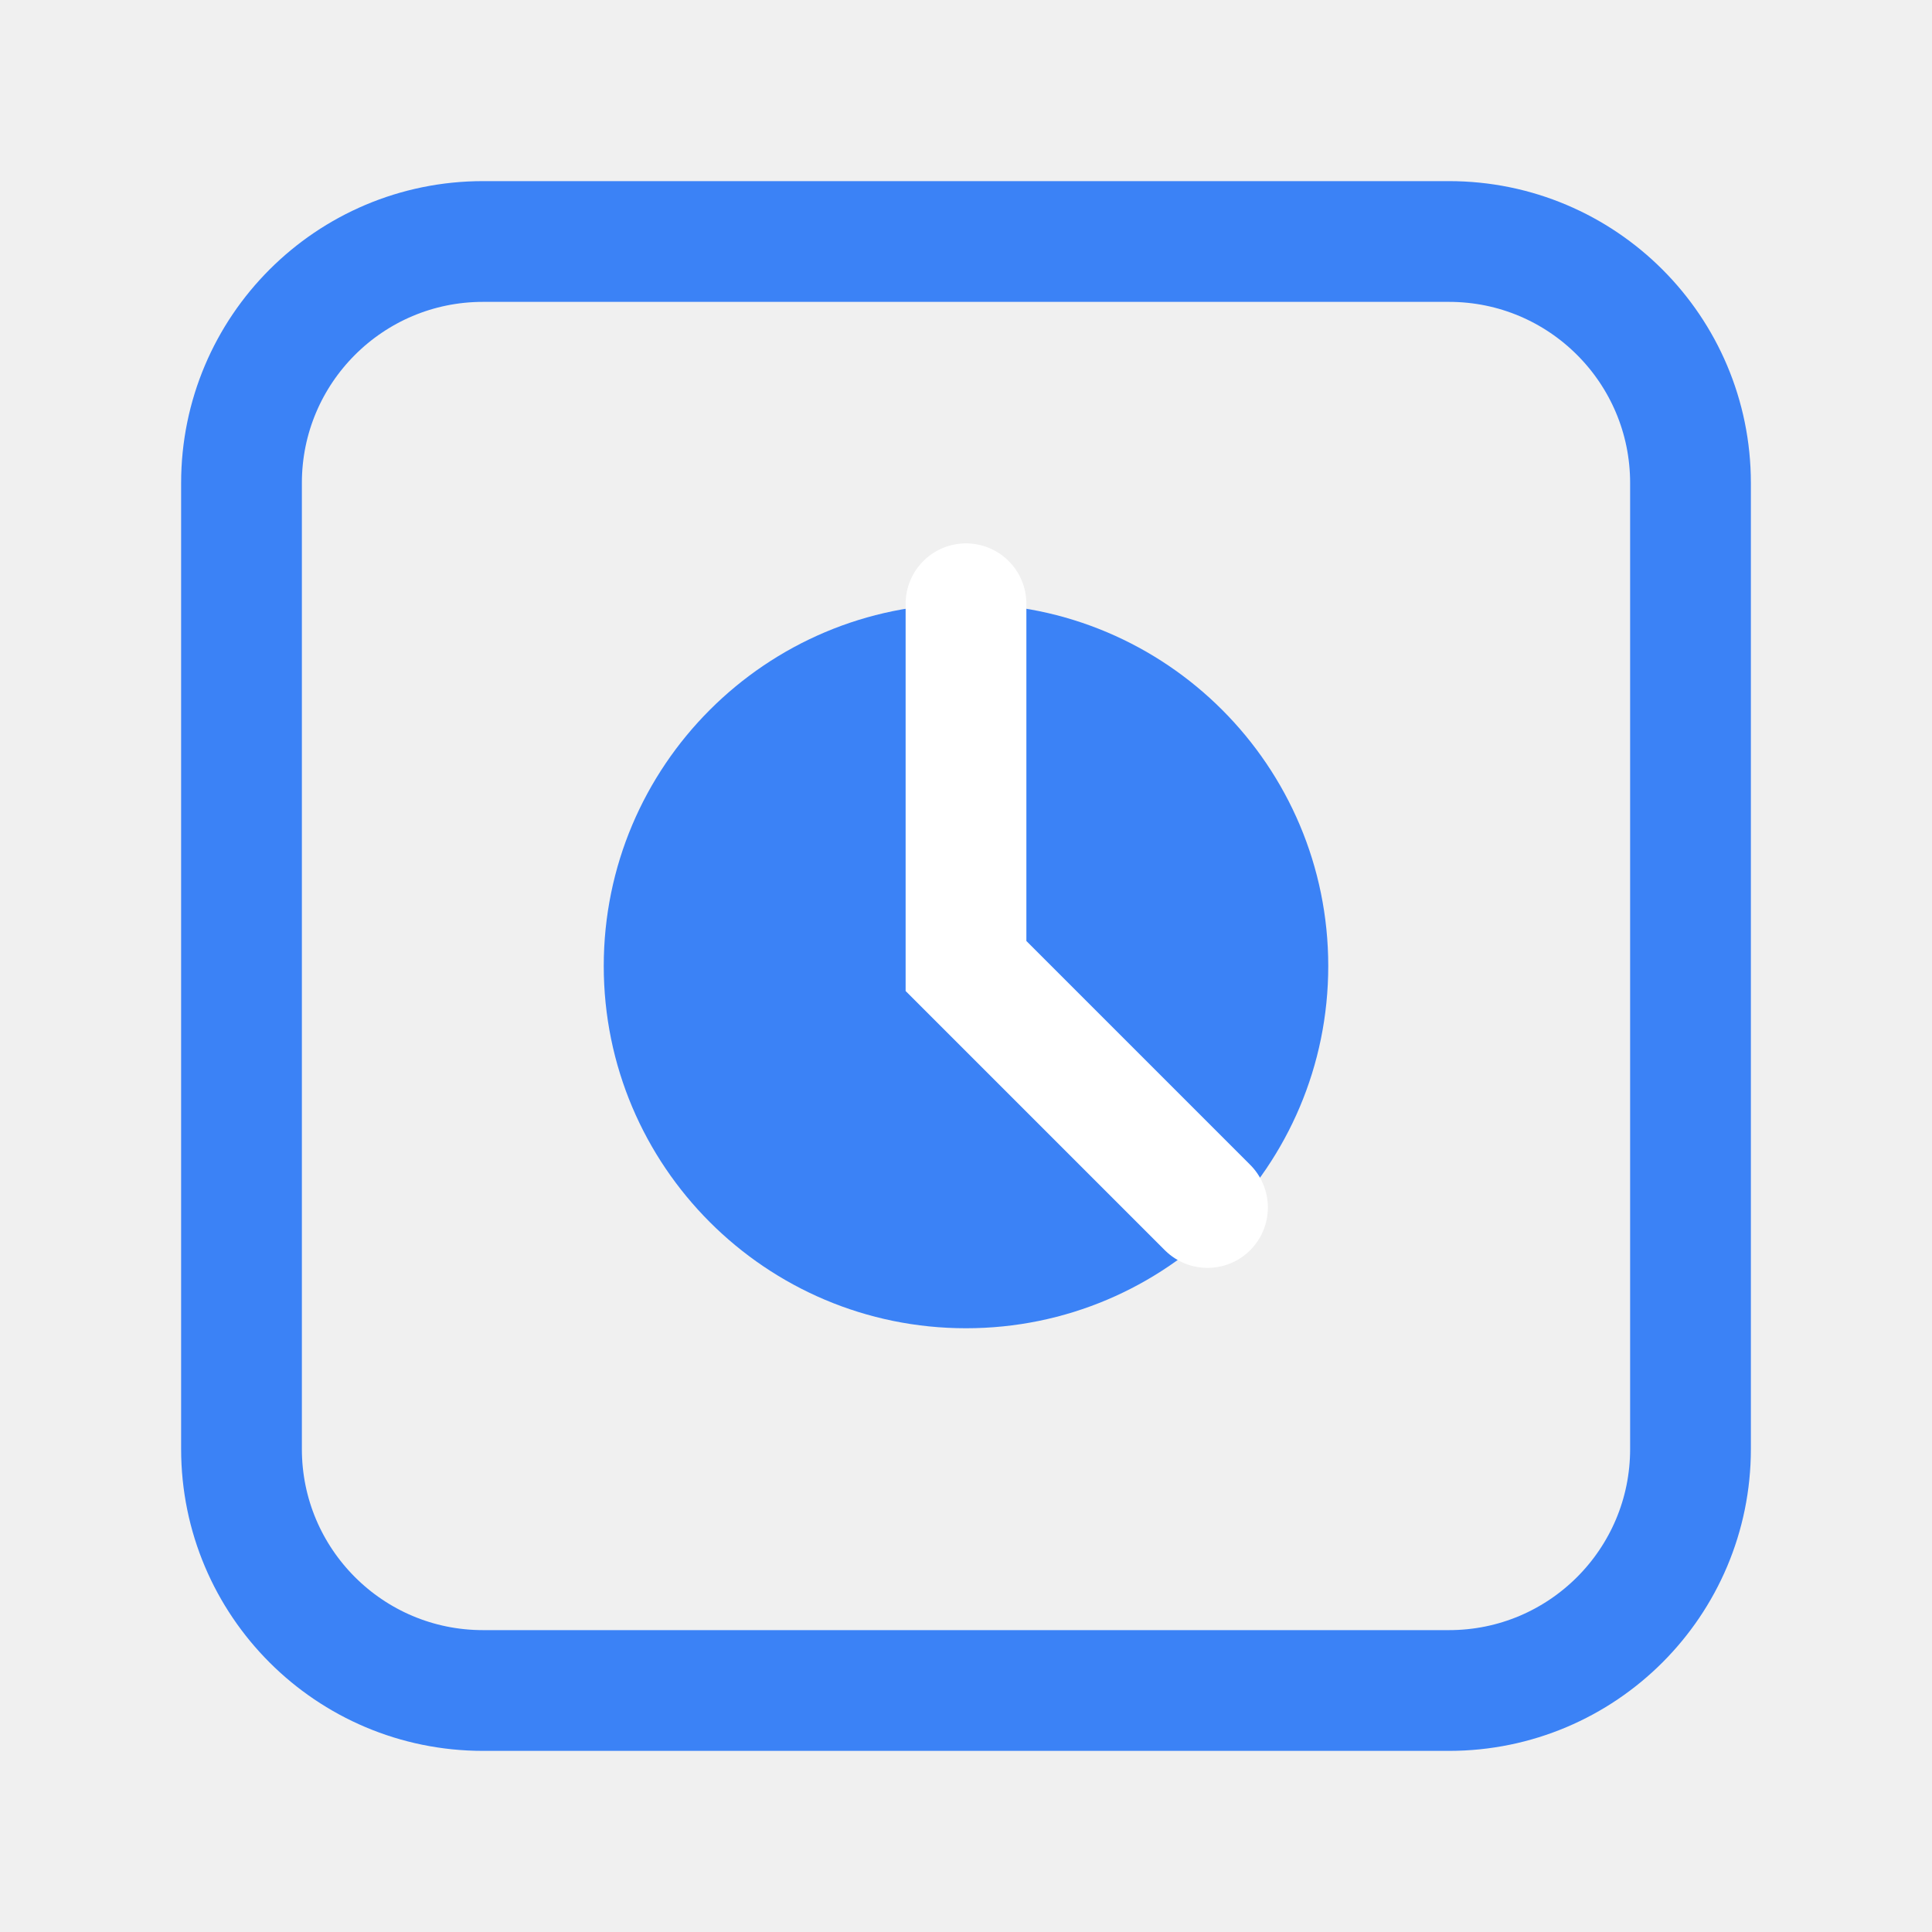
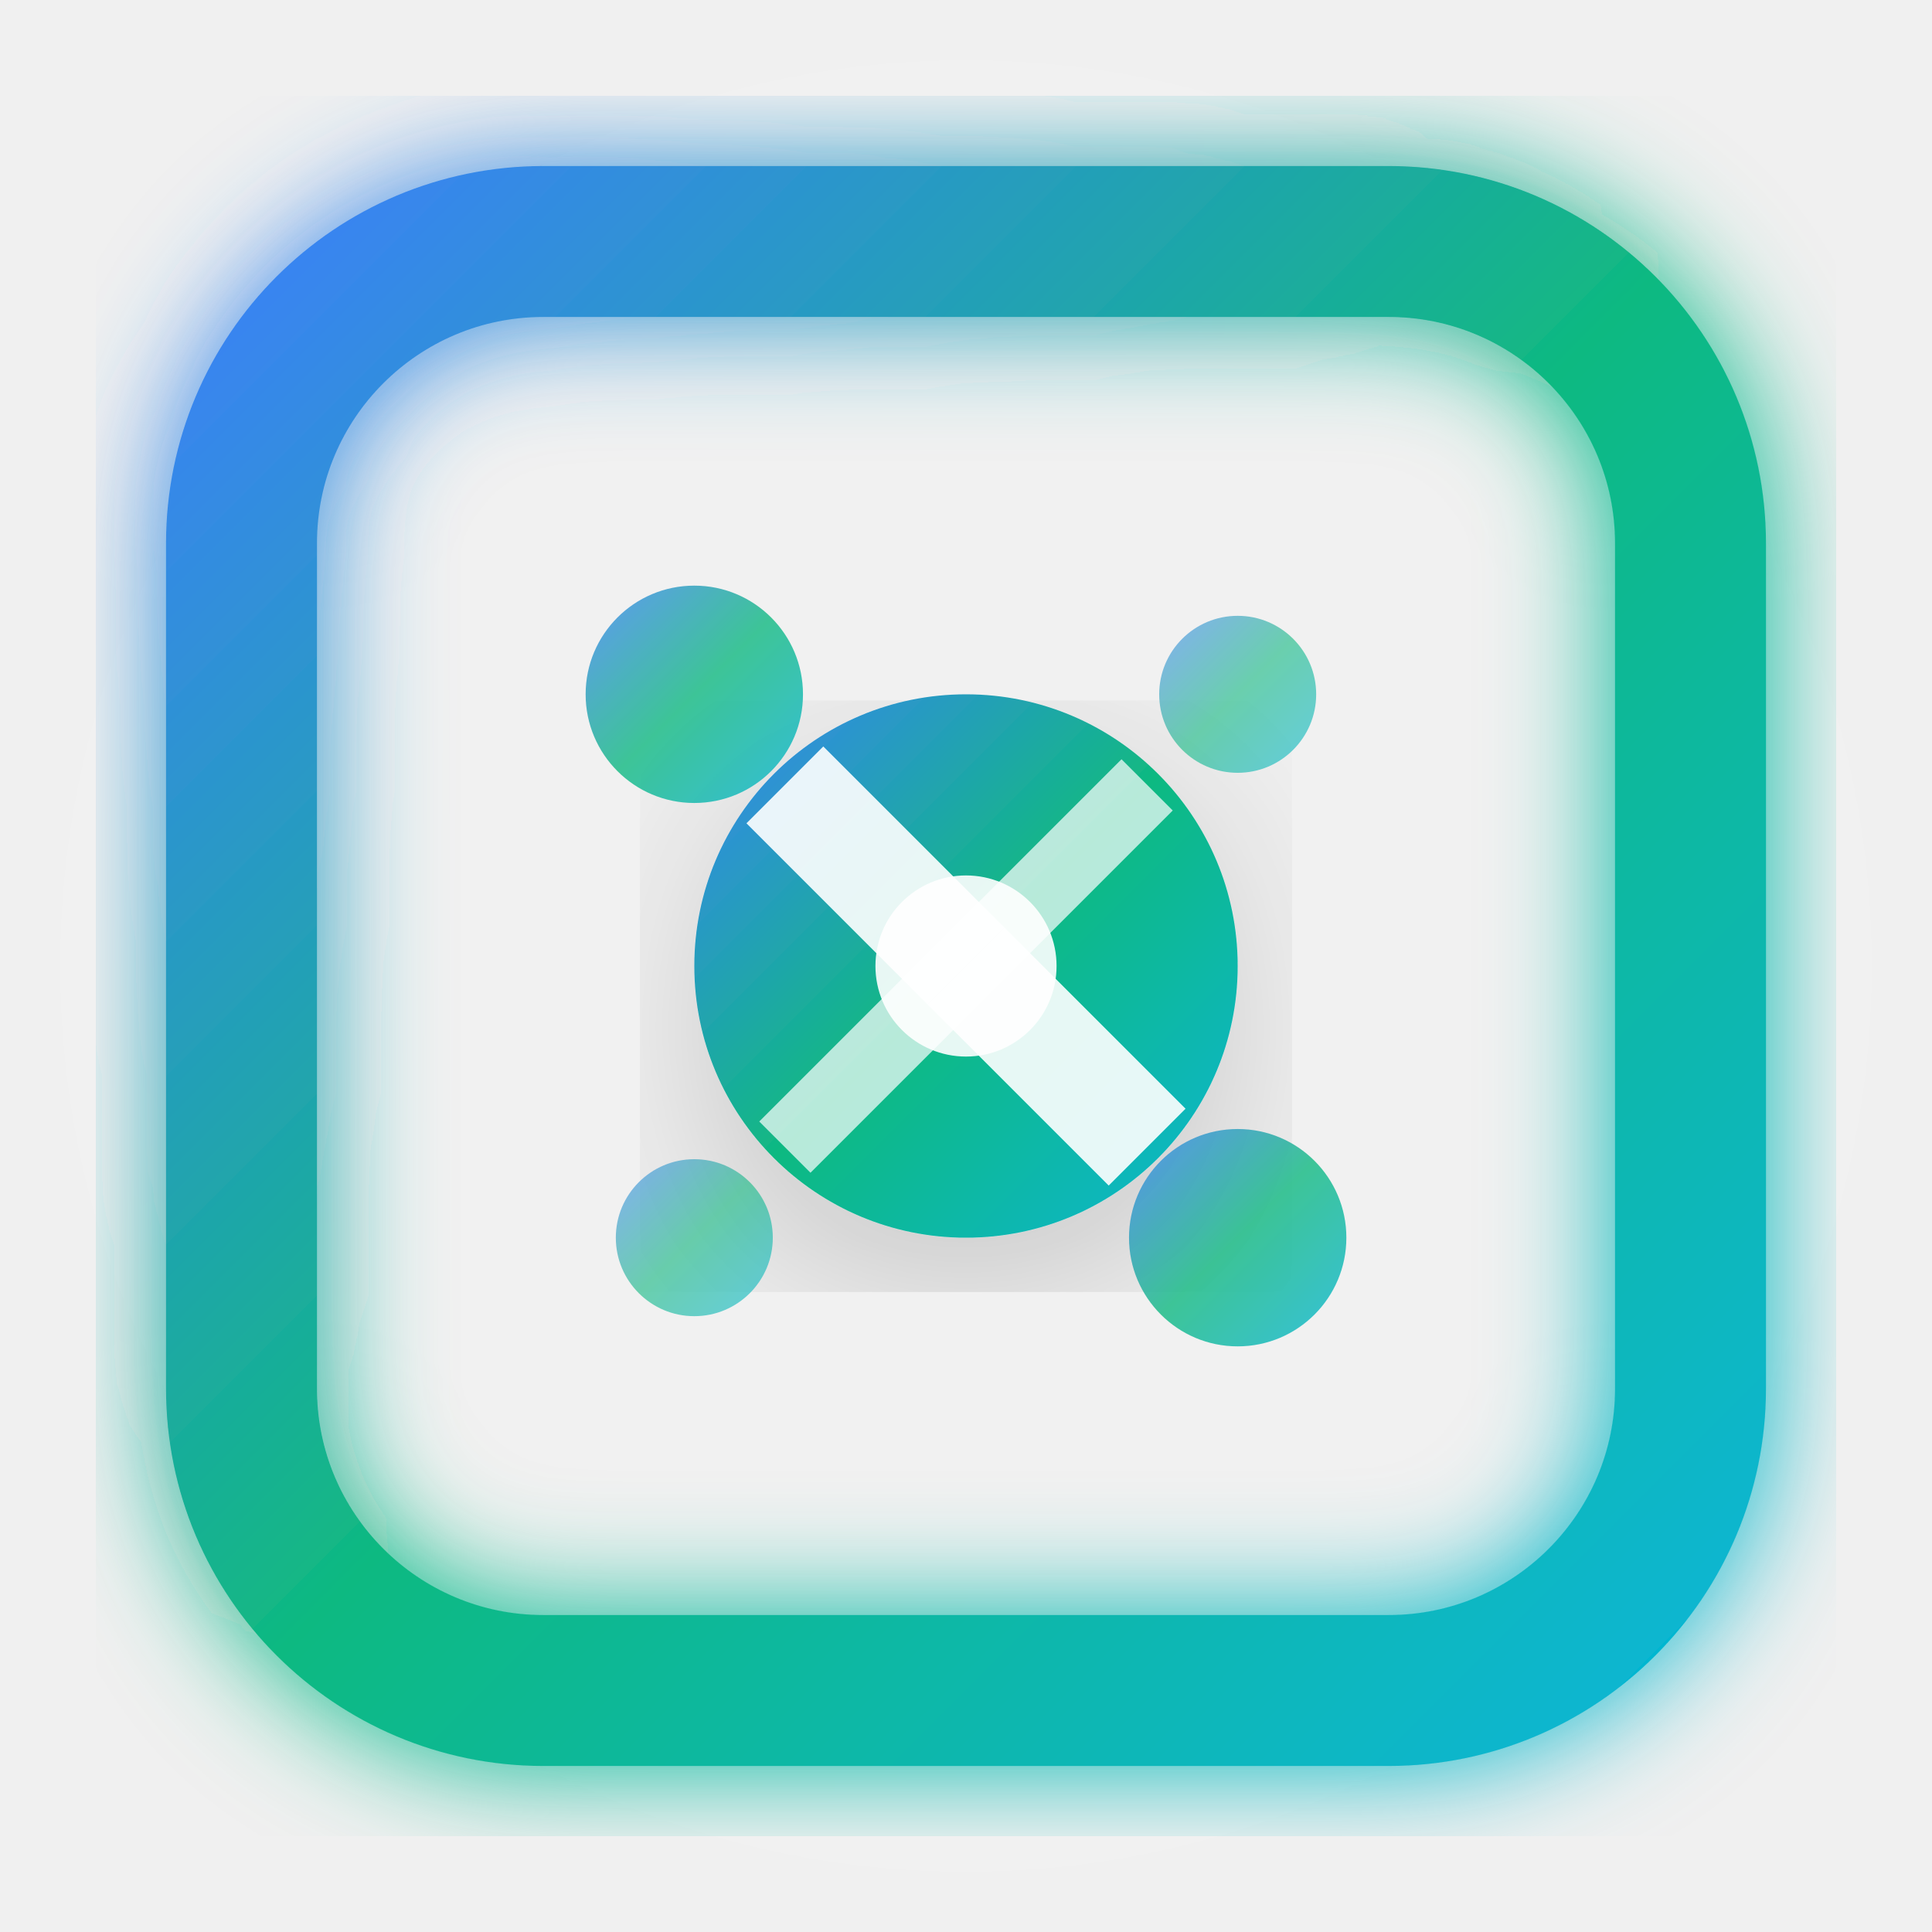
<svg xmlns="http://www.w3.org/2000/svg" width="32" height="32" viewBox="0 0 32 32" fill="none">
-   <rect x="4" y="4" width="24" height="24" rx="4" stroke="#3B82F6" stroke-width="2" />
-   <circle cx="16" cy="16" r="6" fill="#3B82F6" />
-   <path d="M16 10V16L20 20" stroke="white" stroke-width="2" stroke-linecap="round" />
+   <defs>
+     <linearGradient id="faviconGradient" x1="0%" y1="0%" x2="100%" y2="100%">
+       <stop offset="0%" style="stop-color:#3B82F6;stop-opacity:1" />
+       <stop offset="50%" style="stop-color:#10B981;stop-opacity:1" />
+       <stop offset="100%" style="stop-color:#06B6D4;stop-opacity:1" />
+     </linearGradient>
+     <filter id="faviconGlow">
+       <feGaussianBlur stdDeviation="1" result="coloredBlur" />
+       <feMerge>
+         <feMergeNode in="coloredBlur" />
+         <feMergeNode in="SourceGraphic" />
+       </feMerge>
+     </filter>
+     <filter id="faviconShadow">
+       <feDropShadow dx="0" dy="1" stdDeviation="2" flood-color="#000000" flood-opacity="0.2" />
+     </filter>
+   </defs>
+   <circle cx="16" cy="16" r="15" fill="white" opacity="0.1" />
+   <rect x="4" y="4" width="24" height="24" rx="5" stroke="url(#faviconGradient)" stroke-width="2.5" fill="none" filter="url(#faviconGlow)" />
+   <circle cx="16" cy="16" r="4.5" fill="url(#faviconGradient)" filter="url(#faviconShadow)" />
+   <circle cx="11.5" cy="11.5" r="1.8" fill="url(#faviconGradient)" opacity="0.8" />
+   <circle cx="20.5" cy="20.5" r="1.8" fill="url(#faviconGradient)" opacity="0.8" />
+   <circle cx="20.5" cy="11.5" r="1.3" fill="url(#faviconGradient)" opacity="0.6" />
+   <circle cx="11.5" cy="20.5" r="1.3" fill="url(#faviconGradient)" opacity="0.6" />
+   <line x1="13" y1="13" x2="16" y2="16" stroke="white" stroke-width="1.8" opacity="0.9" />
+   <line x1="19" y1="19" x2="16" y2="16" stroke="white" stroke-width="1.8" opacity="0.9" />
+   <line x1="19" y1="13" x2="16" y2="16" stroke="white" stroke-width="1.2" opacity="0.7" />
+   <line x1="13" y1="19" x2="16" y2="16" stroke="white" stroke-width="1.2" opacity="0.7" />
+   <circle cx="16" cy="16" r="1.5" fill="white" opacity="0.9" />
</svg>
